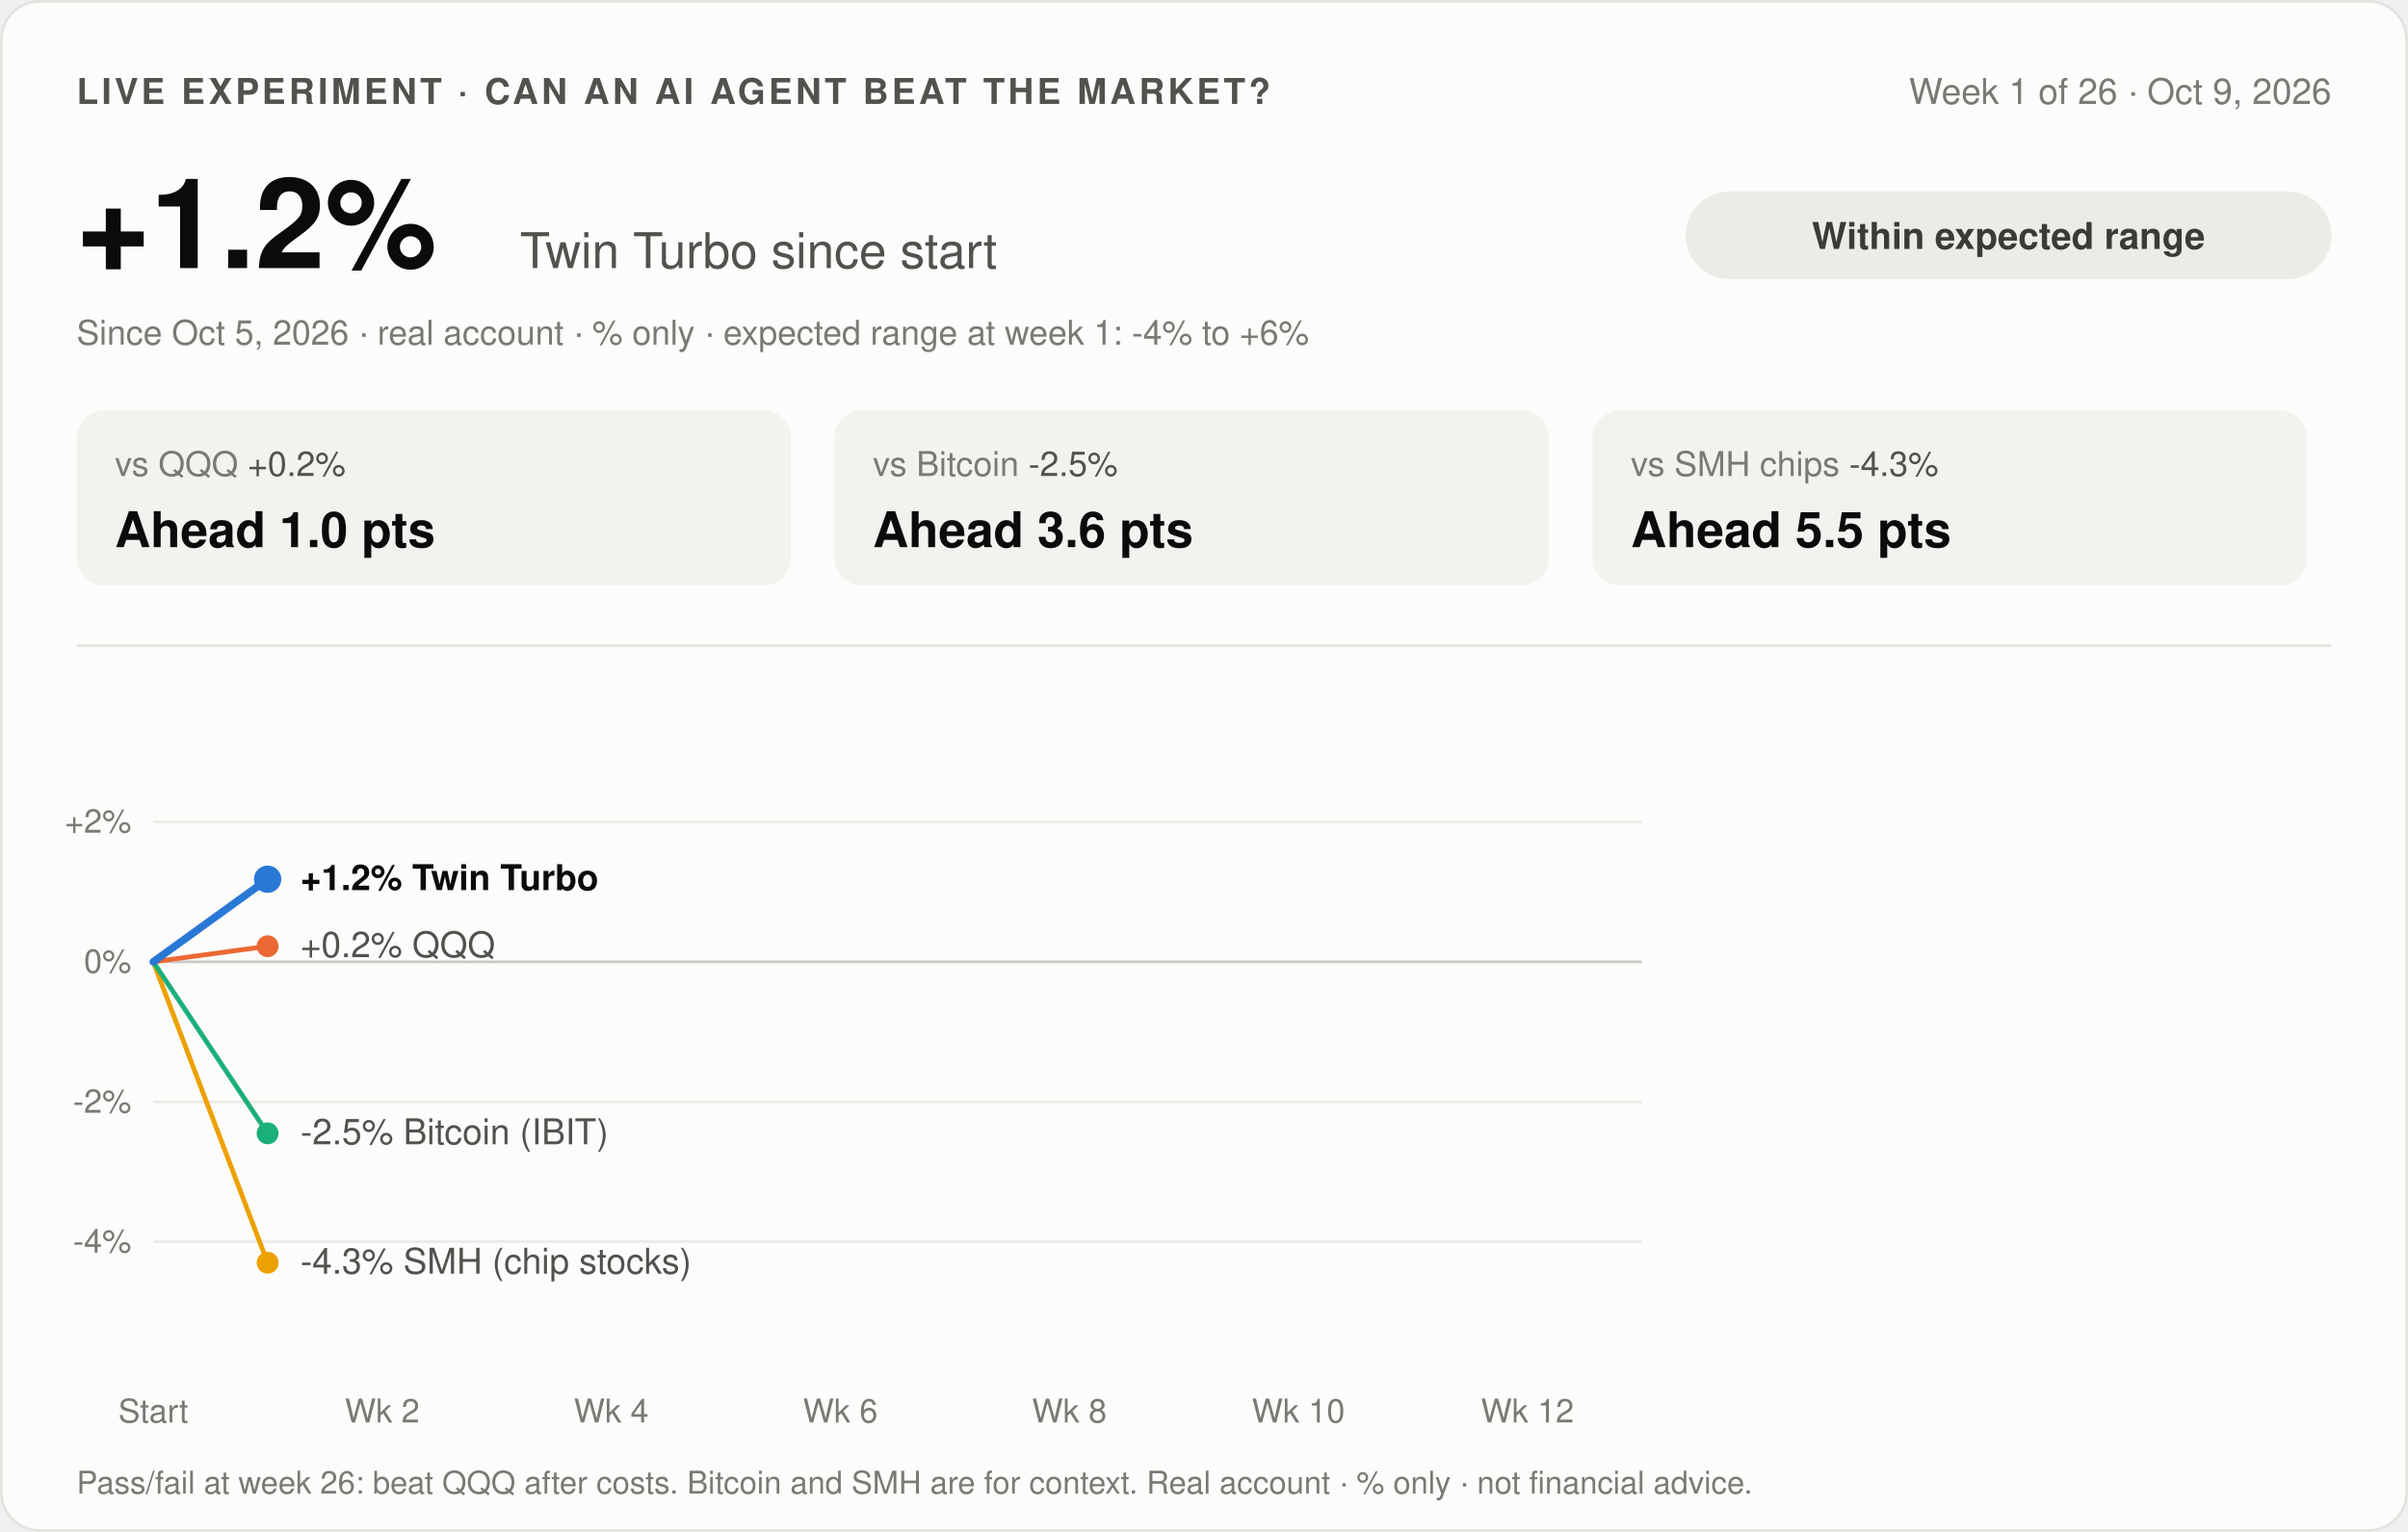
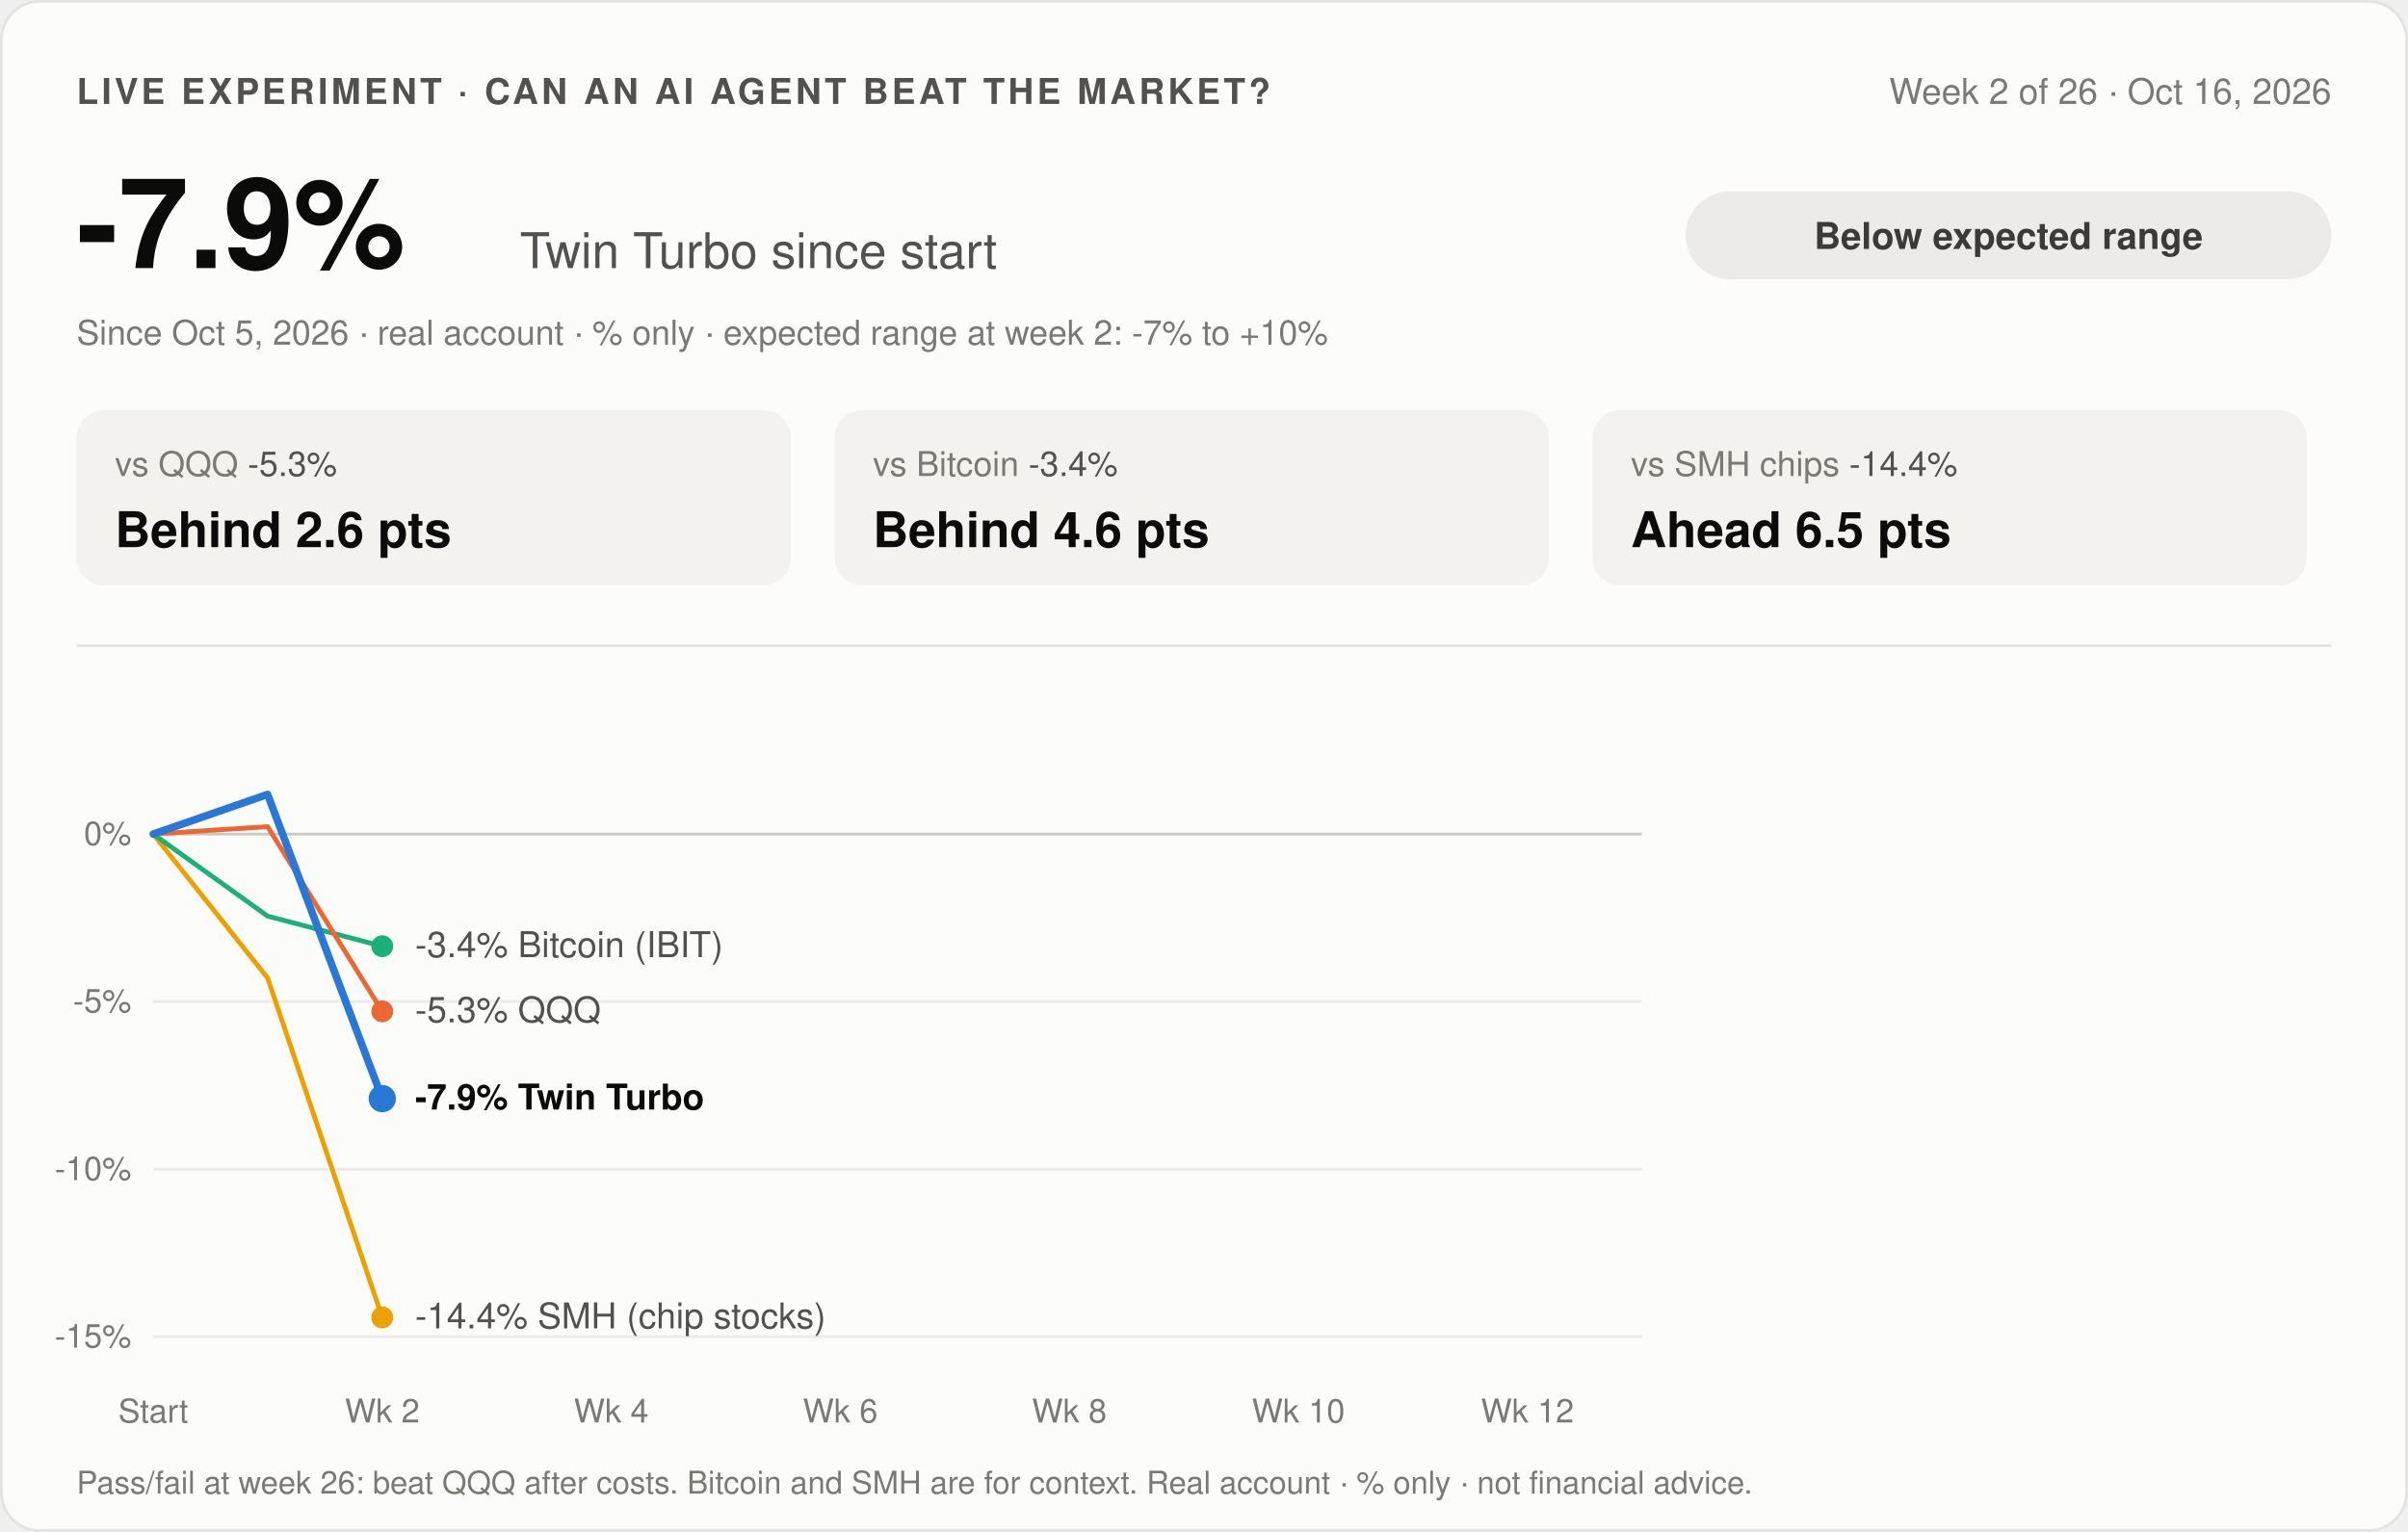
<svg xmlns="http://www.w3.org/2000/svg" viewBox="0 0 880 560" width="880" height="560" font-family="-apple-system,BlinkMacSystemFont,'Segoe UI',Helvetica,Arial,sans-serif">
  <style>
.bg{fill:#fcfcfb;stroke:#e4e3df} .t1{fill:#0b0b0b} .t2{fill:#52514e} .t3{fill:#7a7974} .chip{fill:#f3f2ef}
.grid{stroke:#ecebe7} .zero{stroke:#c9c8c3} .ax{fill:#7a7974;font-size:12px} .div{stroke:#e4e3df}
.s1{stroke:#2a78d6} .s2{stroke:#eb6834} .s3{stroke:#1baf7a} .s4{stroke:#eda100}
.s1f{fill:#2a78d6} .s2f{fill:#eb6834} .s3f{fill:#1baf7a} .s4f{fill:#eda100}
.pill{fill:#ecebe7} .pillt{fill:#3b3a37}
@media (prefers-color-scheme: dark){
.bg{fill:#1a1a19;stroke:#2e2e2c} .t1{fill:#fff} .t2{fill:#c3c2b7} .t3{fill:#9a998f} .chip{fill:#242423}
.grid{stroke:#2a2a28} .zero{stroke:#4a4a46} .ax{fill:#9a998f} .div{stroke:#2e2e2c}
.s1{stroke:#3987e5} .s2{stroke:#d95926} .s3{stroke:#199e70} .s4{stroke:#c98500}
.s1f{fill:#3987e5} .s2f{fill:#d95926} .s3f{fill:#199e70} .s4f{fill:#c98500}
.pill{fill:#2c2c2a} .pillt{fill:#e6e5df} }
</style>
  <rect x=".5" y=".5" width="879" height="559" rx="14" class="bg" />
  <text x="28" y="38" class="t2" font-size="13" font-weight="600" letter-spacing="1.2">LIVE EXPERIMENT · CAN AN AI AGENT BEAT THE MARKET?</text>
-   <text x="852" y="38" class="t3" font-size="13" text-anchor="end">Week 1 of 26 · Oct 9, 2026</text>
-   <text x="28" y="98" class="t1" font-size="46" font-weight="700">+1.2%</text>
+   <text x="852" y="38" class="t3" font-size="13" text-anchor="end">Week 2 of 26 · Oct 16, 2026</text>
+   <text x="28" y="98" class="t1" font-size="46" font-weight="700">-7.9%</text>
  <text x="190" y="98" class="t2" font-size="18">Twin Turbo since start</text>
  <rect x="616" y="70" width="236" height="32" rx="16" class="pill" />
-   <text x="734" y="91" class="pillt" font-size="13.5" font-weight="600" text-anchor="middle">Within expected range</text>
-   <text x="28" y="126" class="t3" font-size="12.5">Since Oct 5, 2026 · real account · % only · expected range at week 1: -4% to +6%</text>
+   <text x="734" y="91" class="pillt" font-size="13.5" font-weight="600" text-anchor="middle">Below expected range</text>
+   <text x="28" y="126" class="t3" font-size="12.5">Since Oct 5, 2026 · real account · % only · expected range at week 2: -7% to +10%</text>
  <rect x="28" y="150" width="261" height="64" rx="10" class="chip" />
-   <text x="42" y="174" class="t3" font-size="12.5">vs QQQ <tspan class="t2">+0.2%</tspan>
+   <text x="42" y="174" class="t3" font-size="12.5">vs QQQ <tspan class="t2">-5.3%</tspan>
  </text>
-   <text x="42" y="200" class="t1" font-size="18" font-weight="700">Ahead 1.0 pts</text>
+   <text x="42" y="200" class="t1" font-size="18" font-weight="700">Behind 2.6 pts</text>
  <rect x="305" y="150" width="261" height="64" rx="10" class="chip" />
-   <text x="319" y="174" class="t3" font-size="12.5">vs Bitcoin <tspan class="t2">-2.5%</tspan>
+   <text x="319" y="174" class="t3" font-size="12.5">vs Bitcoin <tspan class="t2">-3.4%</tspan>
  </text>
-   <text x="319" y="200" class="t1" font-size="18" font-weight="700">Ahead 3.6 pts</text>
+   <text x="319" y="200" class="t1" font-size="18" font-weight="700">Behind 4.6 pts</text>
  <rect x="582" y="150" width="261" height="64" rx="10" class="chip" />
-   <text x="596" y="174" class="t3" font-size="12.5">vs SMH chips <tspan class="t2">-4.3%</tspan>
+   <text x="596" y="174" class="t3" font-size="12.5">vs SMH chips <tspan class="t2">-14.4%</tspan>
  </text>
-   <text x="596" y="200" class="t1" font-size="18" font-weight="700">Ahead 5.5 pts</text>
+   <text x="596" y="200" class="t1" font-size="18" font-weight="700">Ahead 6.5 pts</text>
  <line x1="28" x2="852" y1="236" y2="236" class="div" />
-   <line x1="56" x2="600" y1="453.9" y2="453.9" class="grid" />
-   <text x="48" y="457.9" class="ax" text-anchor="end">-4%</text>
-   <line x1="56" x2="600" y1="402.8" y2="402.8" class="grid" />
-   <text x="48" y="406.8" class="ax" text-anchor="end">-2%</text>
-   <line x1="56" x2="600" y1="351.6" y2="351.6" class="zero" />
-   <text x="48" y="355.6" class="ax" text-anchor="end">0%</text>
-   <line x1="56" x2="600" y1="300.4" y2="300.4" class="grid" />
-   <text x="48" y="304.4" class="ax" text-anchor="end">+2%</text>
+   <line x1="56" x2="600" y1="488.6" y2="488.6" class="grid" />
+   <text x="48" y="492.6" class="ax" text-anchor="end">-15%</text>
+   <line x1="56" x2="600" y1="427.4" y2="427.4" class="grid" />
+   <text x="48" y="431.4" class="ax" text-anchor="end">-10%</text>
+   <line x1="56" x2="600" y1="366.1" y2="366.1" class="grid" />
+   <text x="48" y="370.1" class="ax" text-anchor="end">-5%</text>
+   <line x1="56" x2="600" y1="304.9" y2="304.9" class="zero" />
+   <text x="48" y="308.9" class="ax" text-anchor="end">0%</text>
  <text x="56.0" y="520" class="ax" text-anchor="middle">Start</text>
  <text x="139.7" y="520" class="ax" text-anchor="middle">Wk 2</text>
  <text x="223.4" y="520" class="ax" text-anchor="middle">Wk 4</text>
  <text x="307.1" y="520" class="ax" text-anchor="middle">Wk 6</text>
  <text x="390.8" y="520" class="ax" text-anchor="middle">Wk 8</text>
  <text x="474.5" y="520" class="ax" text-anchor="middle">Wk 10</text>
  <text x="558.2" y="520" class="ax" text-anchor="middle">Wk 12</text>
-   <path d="M56.0,351.6 L97.8,461.6" fill="none" stroke-width="1.75" class="s4" stroke-linejoin="round" stroke-linecap="round" />
-   <circle cx="97.8" cy="461.6" r="4" class="s4f" />
-   <path d="M56.0,351.6 L97.8,414.3" fill="none" stroke-width="1.75" class="s3" stroke-linejoin="round" stroke-linecap="round" />
-   <circle cx="97.8" cy="414.3" r="4" class="s3f" />
-   <path d="M56.0,351.6 L97.8,345.9" fill="none" stroke-width="1.75" class="s2" stroke-linejoin="round" stroke-linecap="round" />
-   <circle cx="97.8" cy="345.9" r="4" class="s2f" />
-   <path d="M56.0,351.6 L97.8,321.4" fill="none" stroke-width="2.75" class="s1" stroke-linejoin="round" stroke-linecap="round" />
-   <circle cx="97.8" cy="321.4" r="5" class="s1f" />
-   <text x="109.8" y="325.4" class="t1" font-size="13" font-weight="700">+1.2%  Twin Turbo</text>
-   <text x="109.8" y="349.9" class="t2" font-size="13">+0.2%  QQQ</text>
-   <text x="109.8" y="418.3" class="t2" font-size="13">-2.5%  Bitcoin (IBIT)</text>
-   <text x="109.8" y="465.6" class="t2" font-size="13">-4.3%  SMH (chip stocks)</text>
+   <path d="M56.0,304.9 L97.8,357.5 L139.7,481.6" fill="none" stroke-width="1.75" class="s4" stroke-linejoin="round" stroke-linecap="round" />
+   <circle cx="139.7" cy="481.6" r="4" class="s4f" />
+   <path d="M56.0,304.9 L97.8,334.9 L139.7,345.9" fill="none" stroke-width="1.75" class="s3" stroke-linejoin="round" stroke-linecap="round" />
+   <circle cx="139.7" cy="345.9" r="4" class="s3f" />
+   <path d="M56.0,304.9 L97.8,302.2 L139.7,369.7" fill="none" stroke-width="1.75" class="s2" stroke-linejoin="round" stroke-linecap="round" />
+   <circle cx="139.7" cy="369.7" r="4" class="s2f" />
+   <path d="M56.0,304.9 L97.8,290.4 L139.7,401.6" fill="none" stroke-width="2.75" class="s1" stroke-linejoin="round" stroke-linecap="round" />
+   <circle cx="139.7" cy="401.6" r="5" class="s1f" />
+   <text x="151.7" y="349.9" class="t2" font-size="13">-3.4%  Bitcoin (IBIT)</text>
+   <text x="151.7" y="373.7" class="t2" font-size="13">-5.3%  QQQ</text>
+   <text x="151.7" y="405.6" class="t1" font-size="13" font-weight="700">-7.9%  Twin Turbo</text>
+   <text x="151.7" y="485.6" class="t2" font-size="13">-14.4%  SMH (chip stocks)</text>
  <text x="28" y="546" class="t3" font-size="11.5">Pass/fail at week 26: beat QQQ after costs. Bitcoin and SMH are for context. Real account · % only · not financial advice.</text>
</svg>
